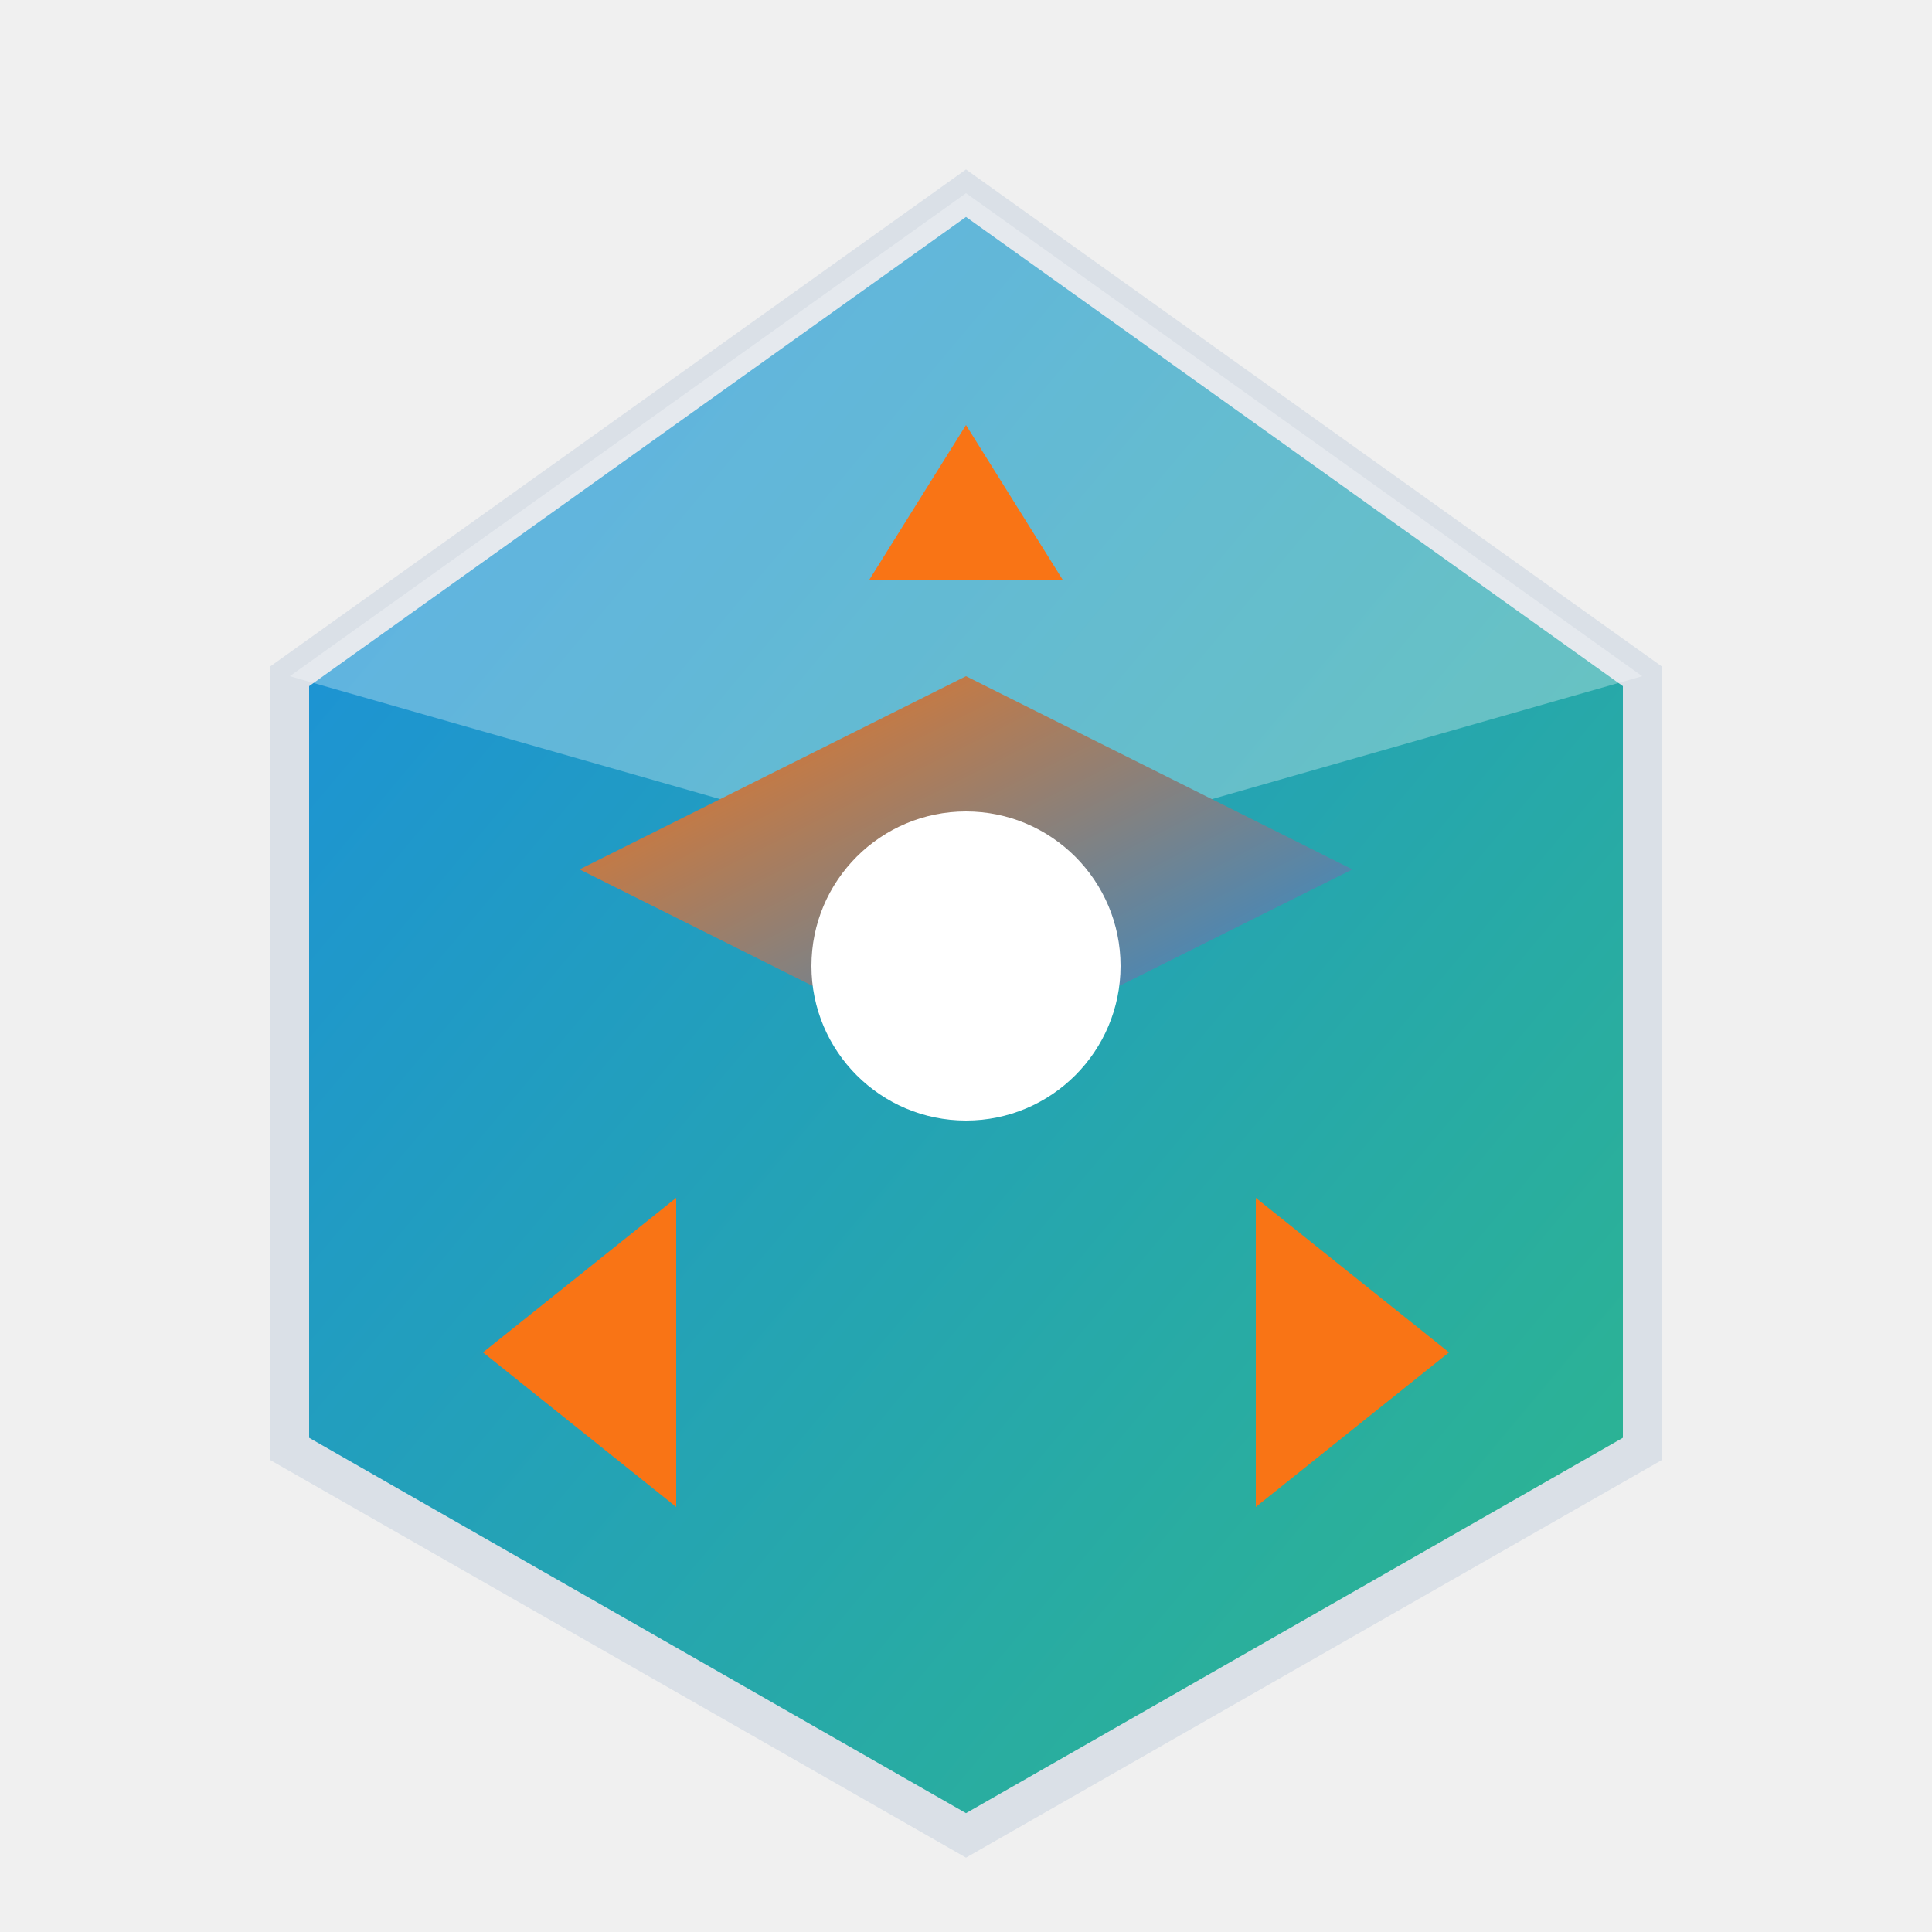
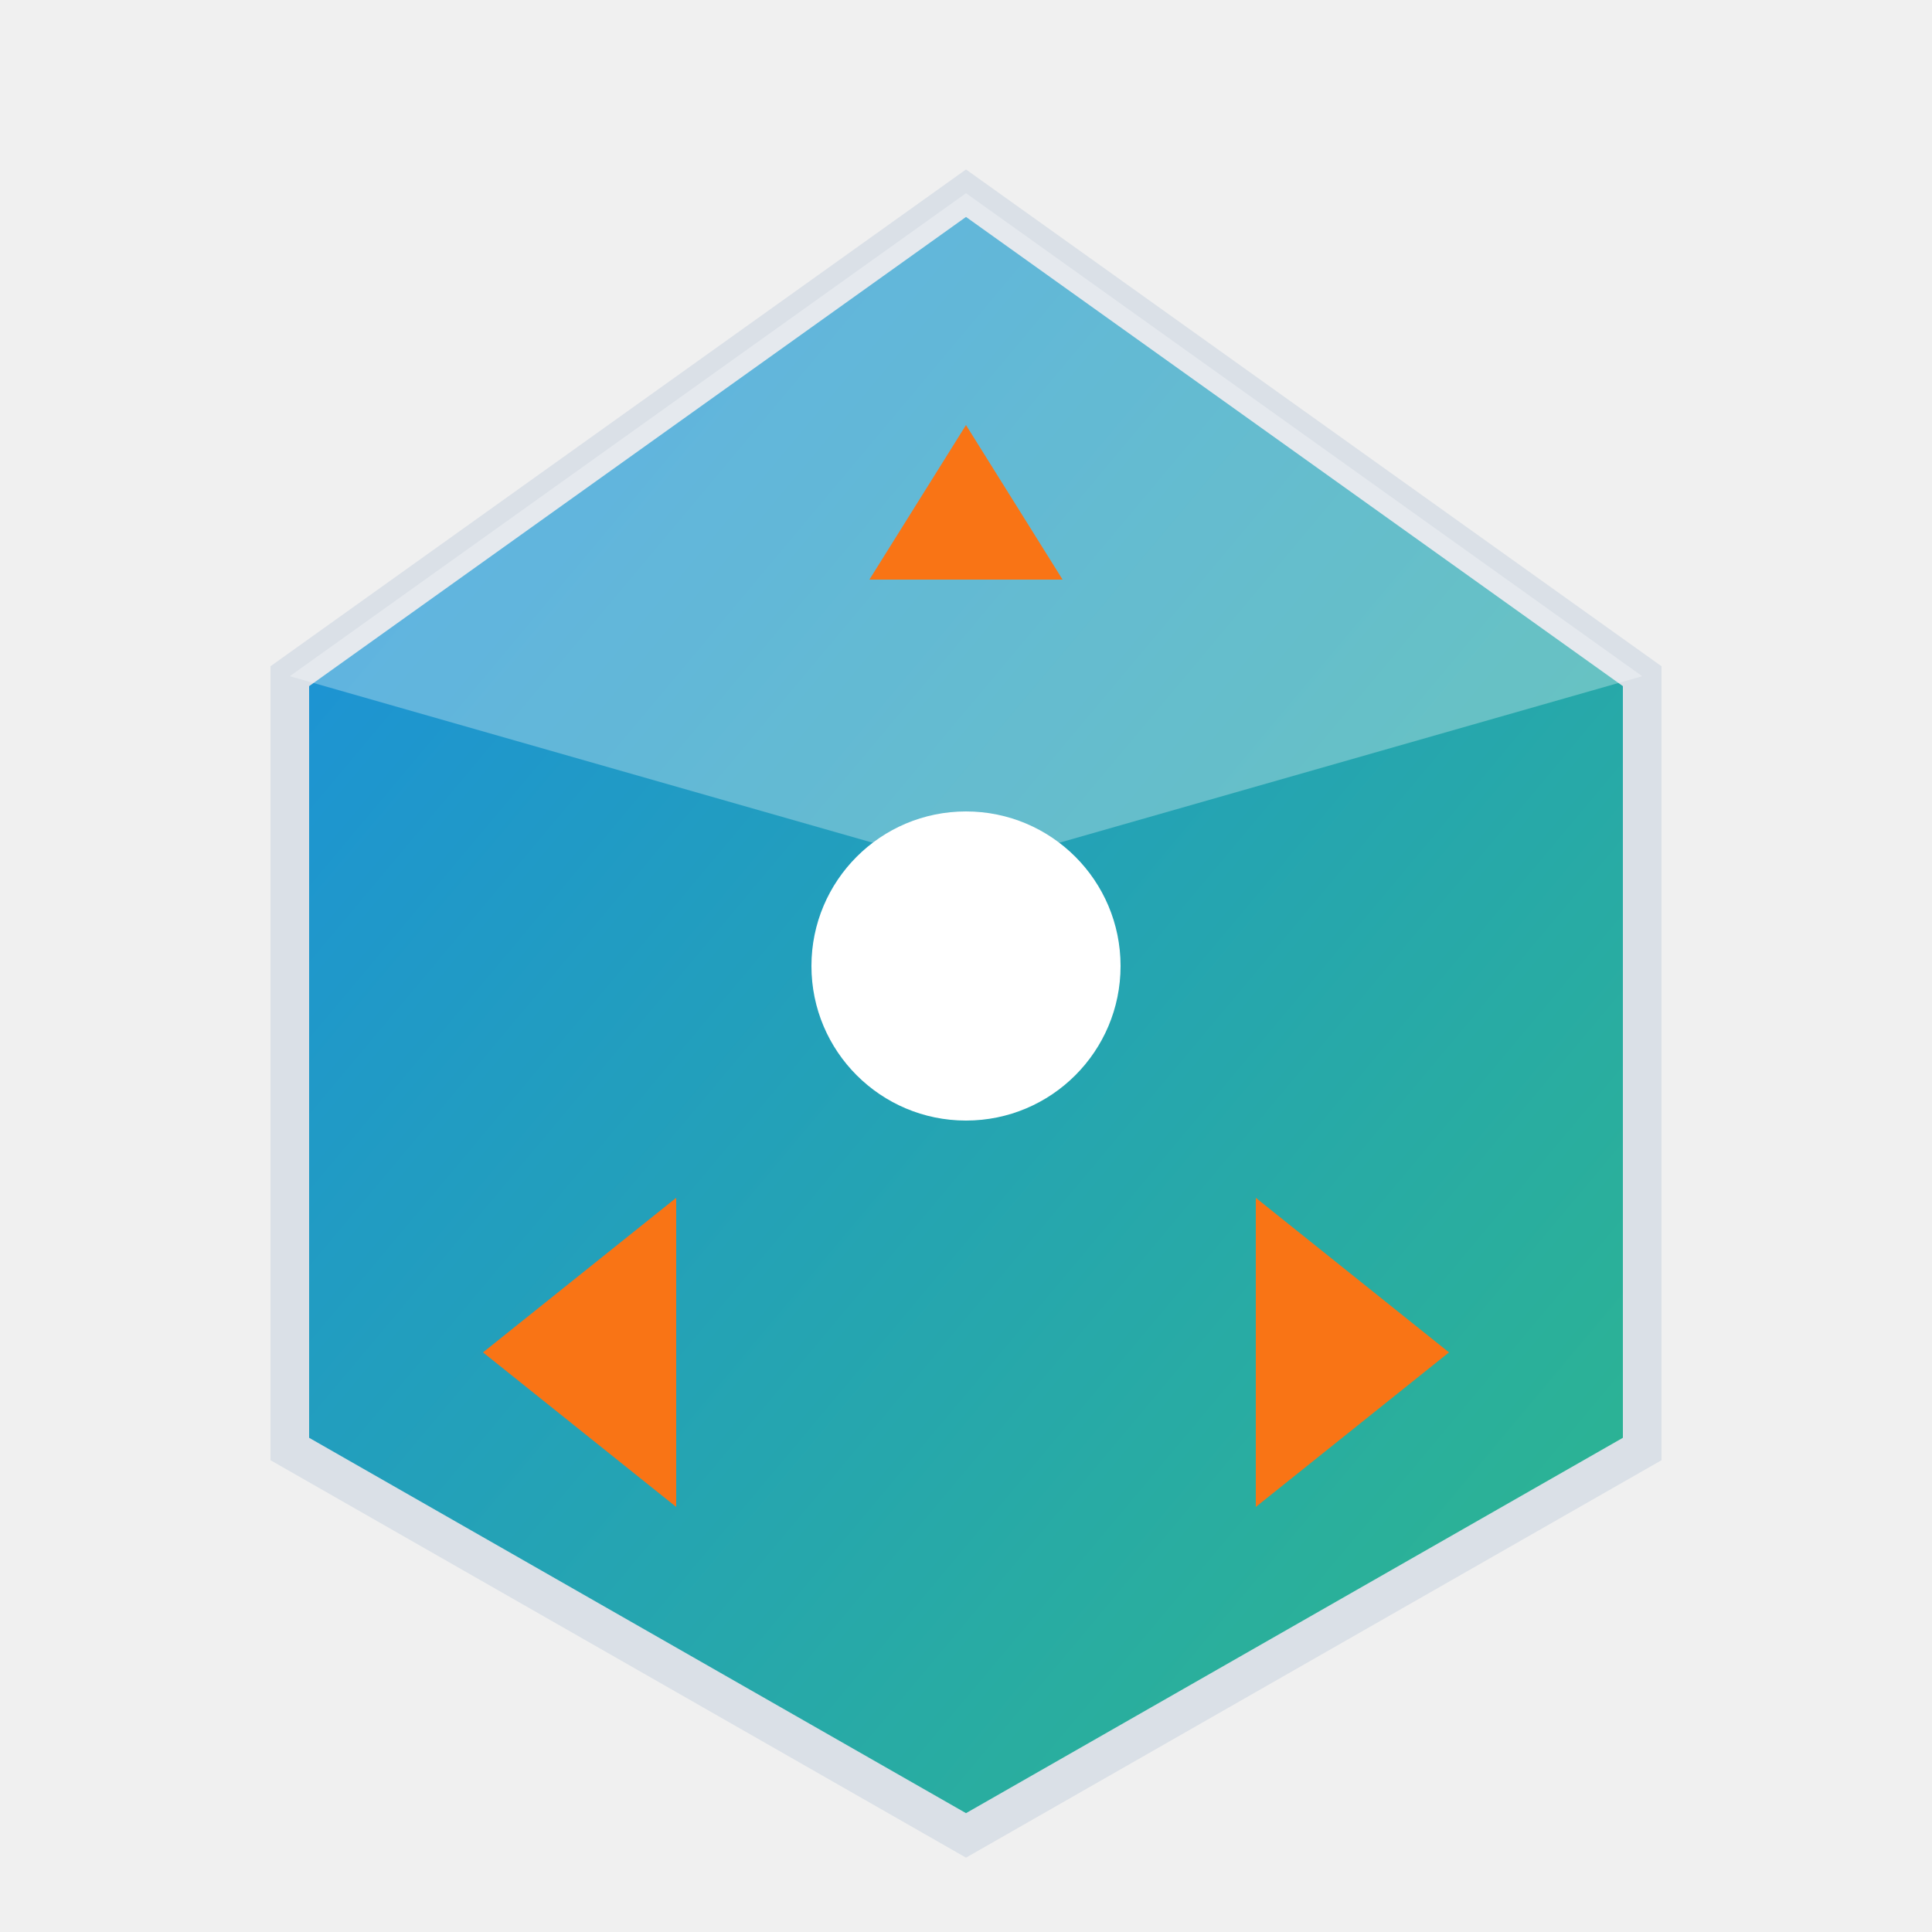
<svg xmlns="http://www.w3.org/2000/svg" width="100" height="100" viewBox="0 0 100 100" fill="none">
  <defs>
    <linearGradient id="grad1" x1="0%" y1="0%" x2="100%" y2="100%">
      <stop offset="0%" style="stop-color:hsl(205, 79%, 49%);stop-opacity:1" />
      <stop offset="100%" style="stop-color:hsl(160, 60%, 45%);stop-opacity:1" />
    </linearGradient>
    <linearGradient id="grad2" x1="0%" y1="0%" x2="100%" y2="100%">
      <stop offset="0%" style="stop-color:hsl(25, 95%, 53%);stop-opacity:1" />
      <stop offset="100%" style="stop-color:hsl(205, 79%, 49%);stop-opacity:1" />
    </linearGradient>
  </defs>
  <path d="M50 10 L15 35 L15 75 L50 95 L85 75 L85 35 Z" fill="url(#grad1)" stroke="hsl(210, 20%, 88%)" stroke-width="2" />
  <path d="M50 10 L15 35 L50 45 L85 35 Z" fill="rgba(255,255,255,0.3)" />
-   <path d="M30 45 L50 55 L70 45 L50 35 Z" fill="url(#grad2)" />
  <circle cx="50" cy="50" r="8" fill="white" />
  <path d="M50 22 L45 30 L55 30 Z" fill="hsl(25, 95%, 53%)" />
  <path d="M25 70 L35 78 L35 62 Z" fill="hsl(25, 95%, 53%)" />
  <path d="M75 70 L65 78 L65 62 Z" fill="hsl(25, 95%, 53%)" />
</svg>
